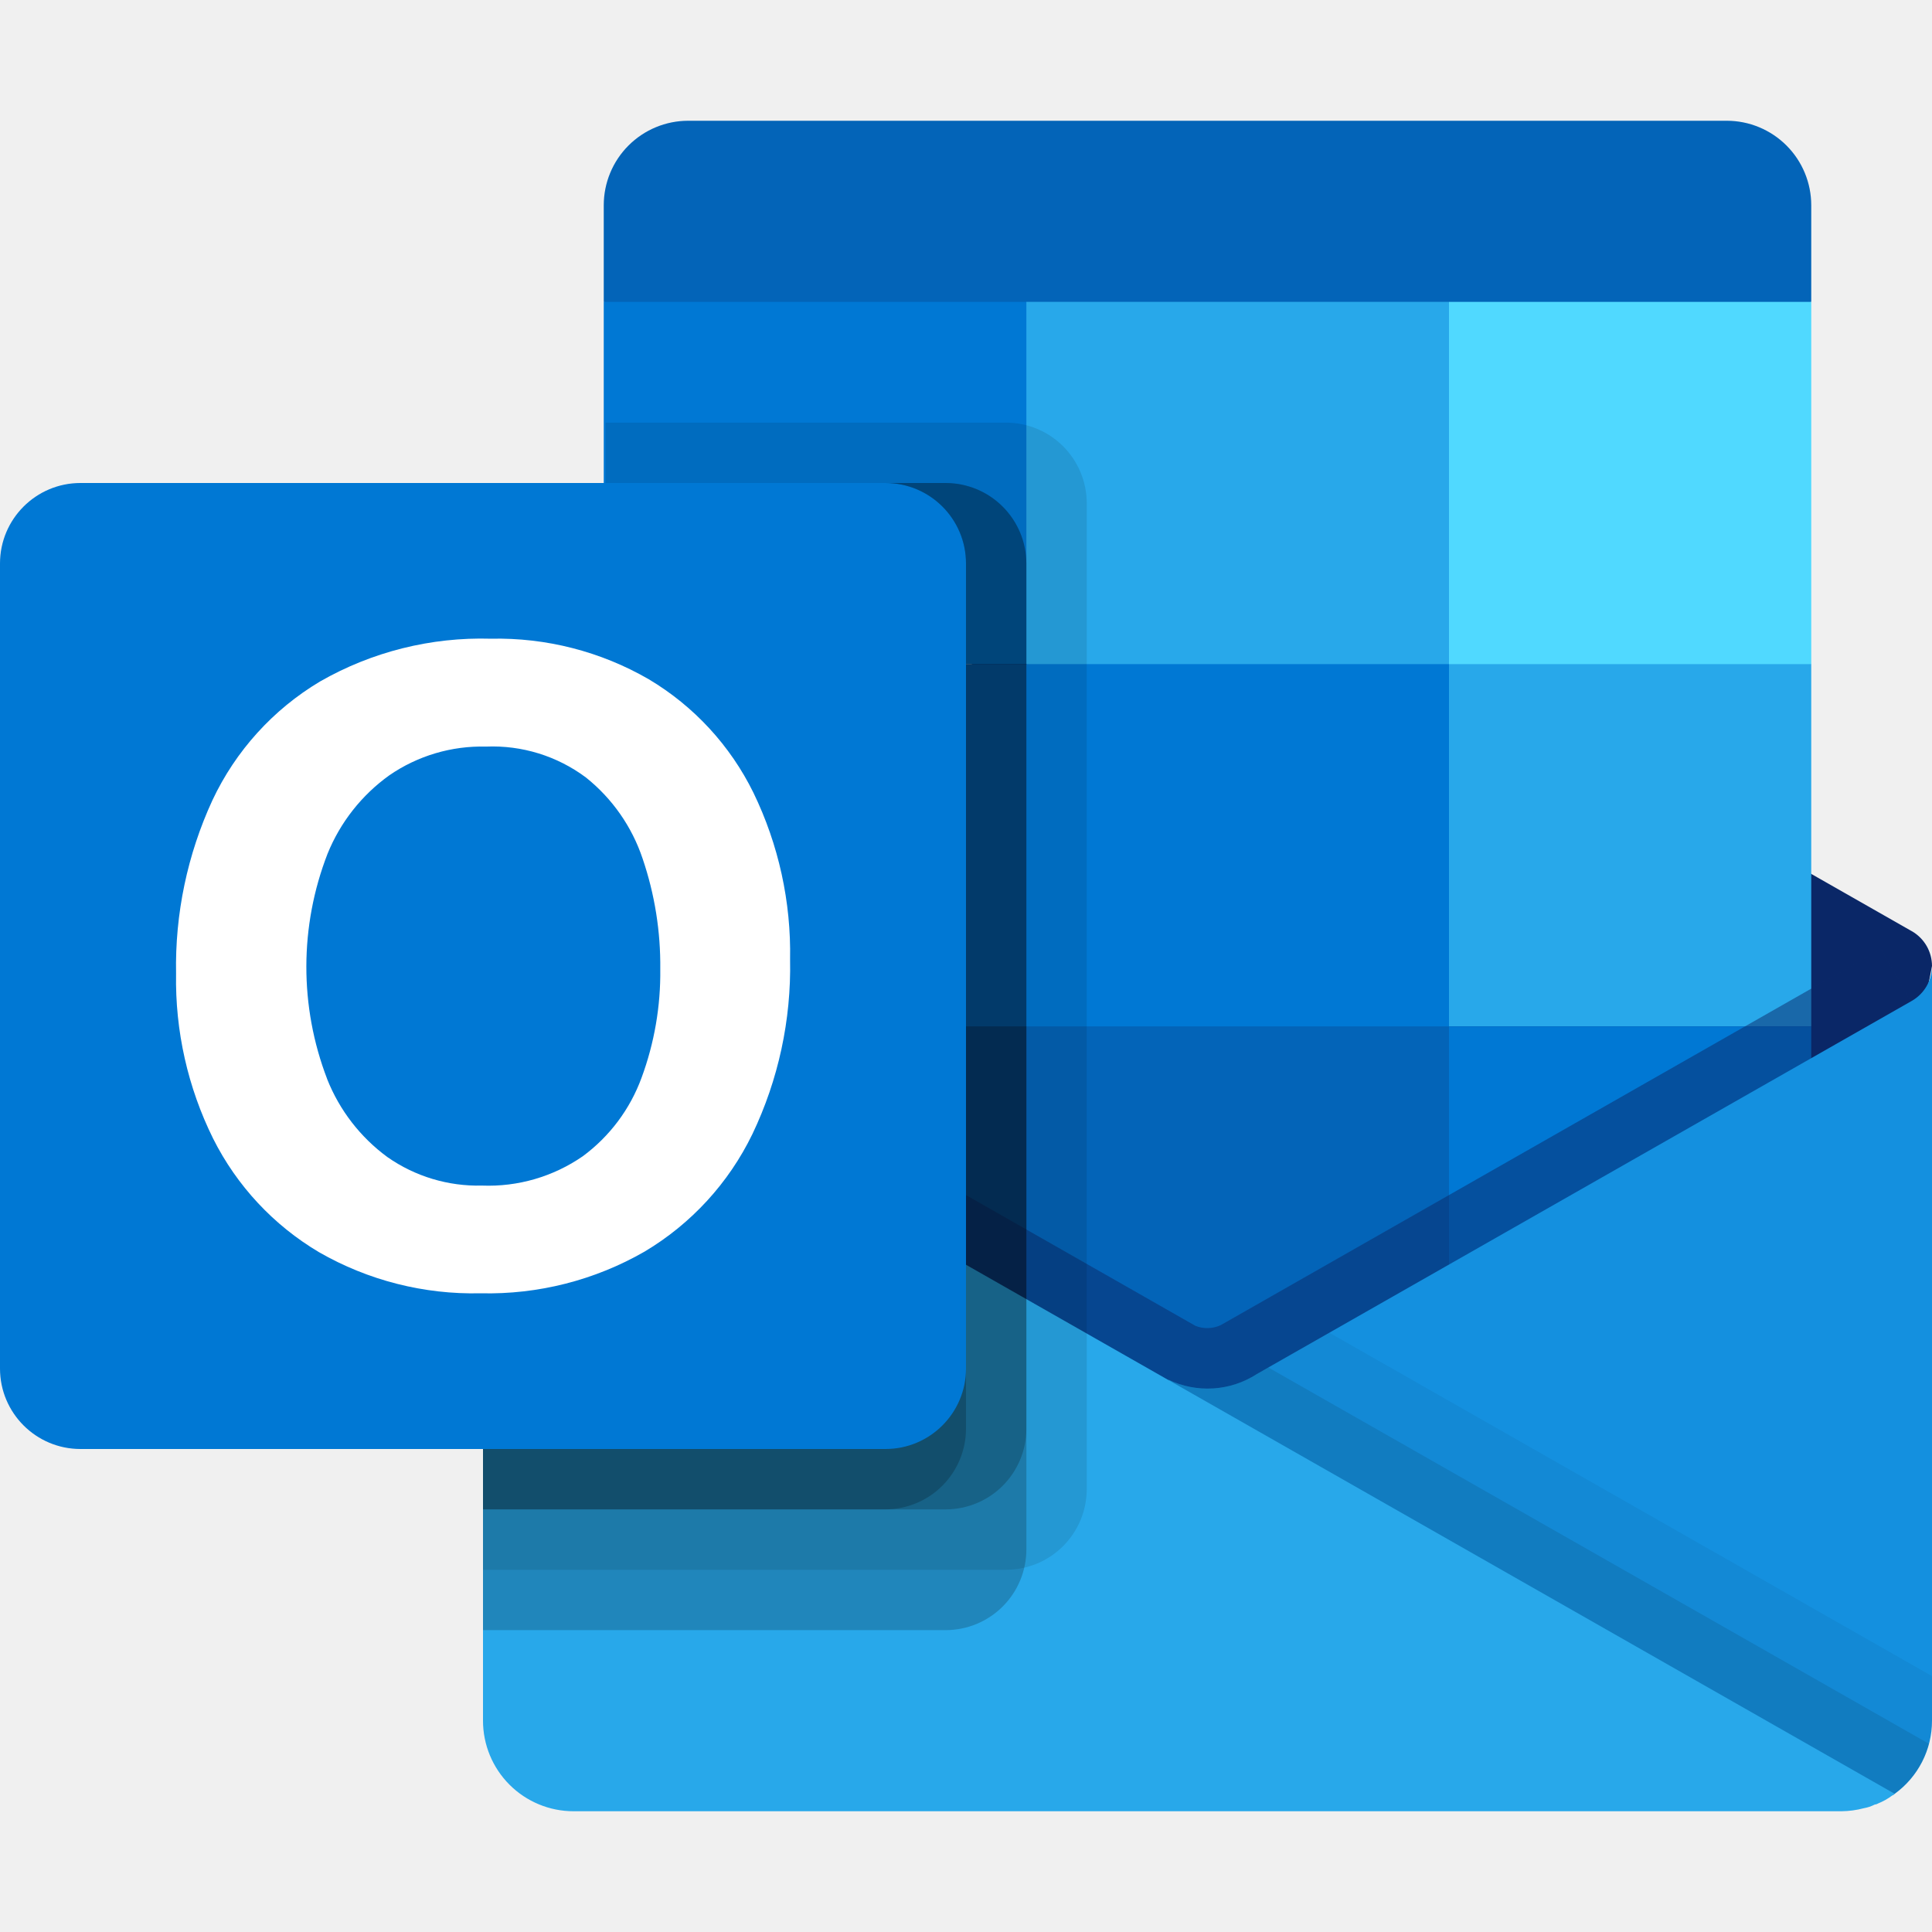
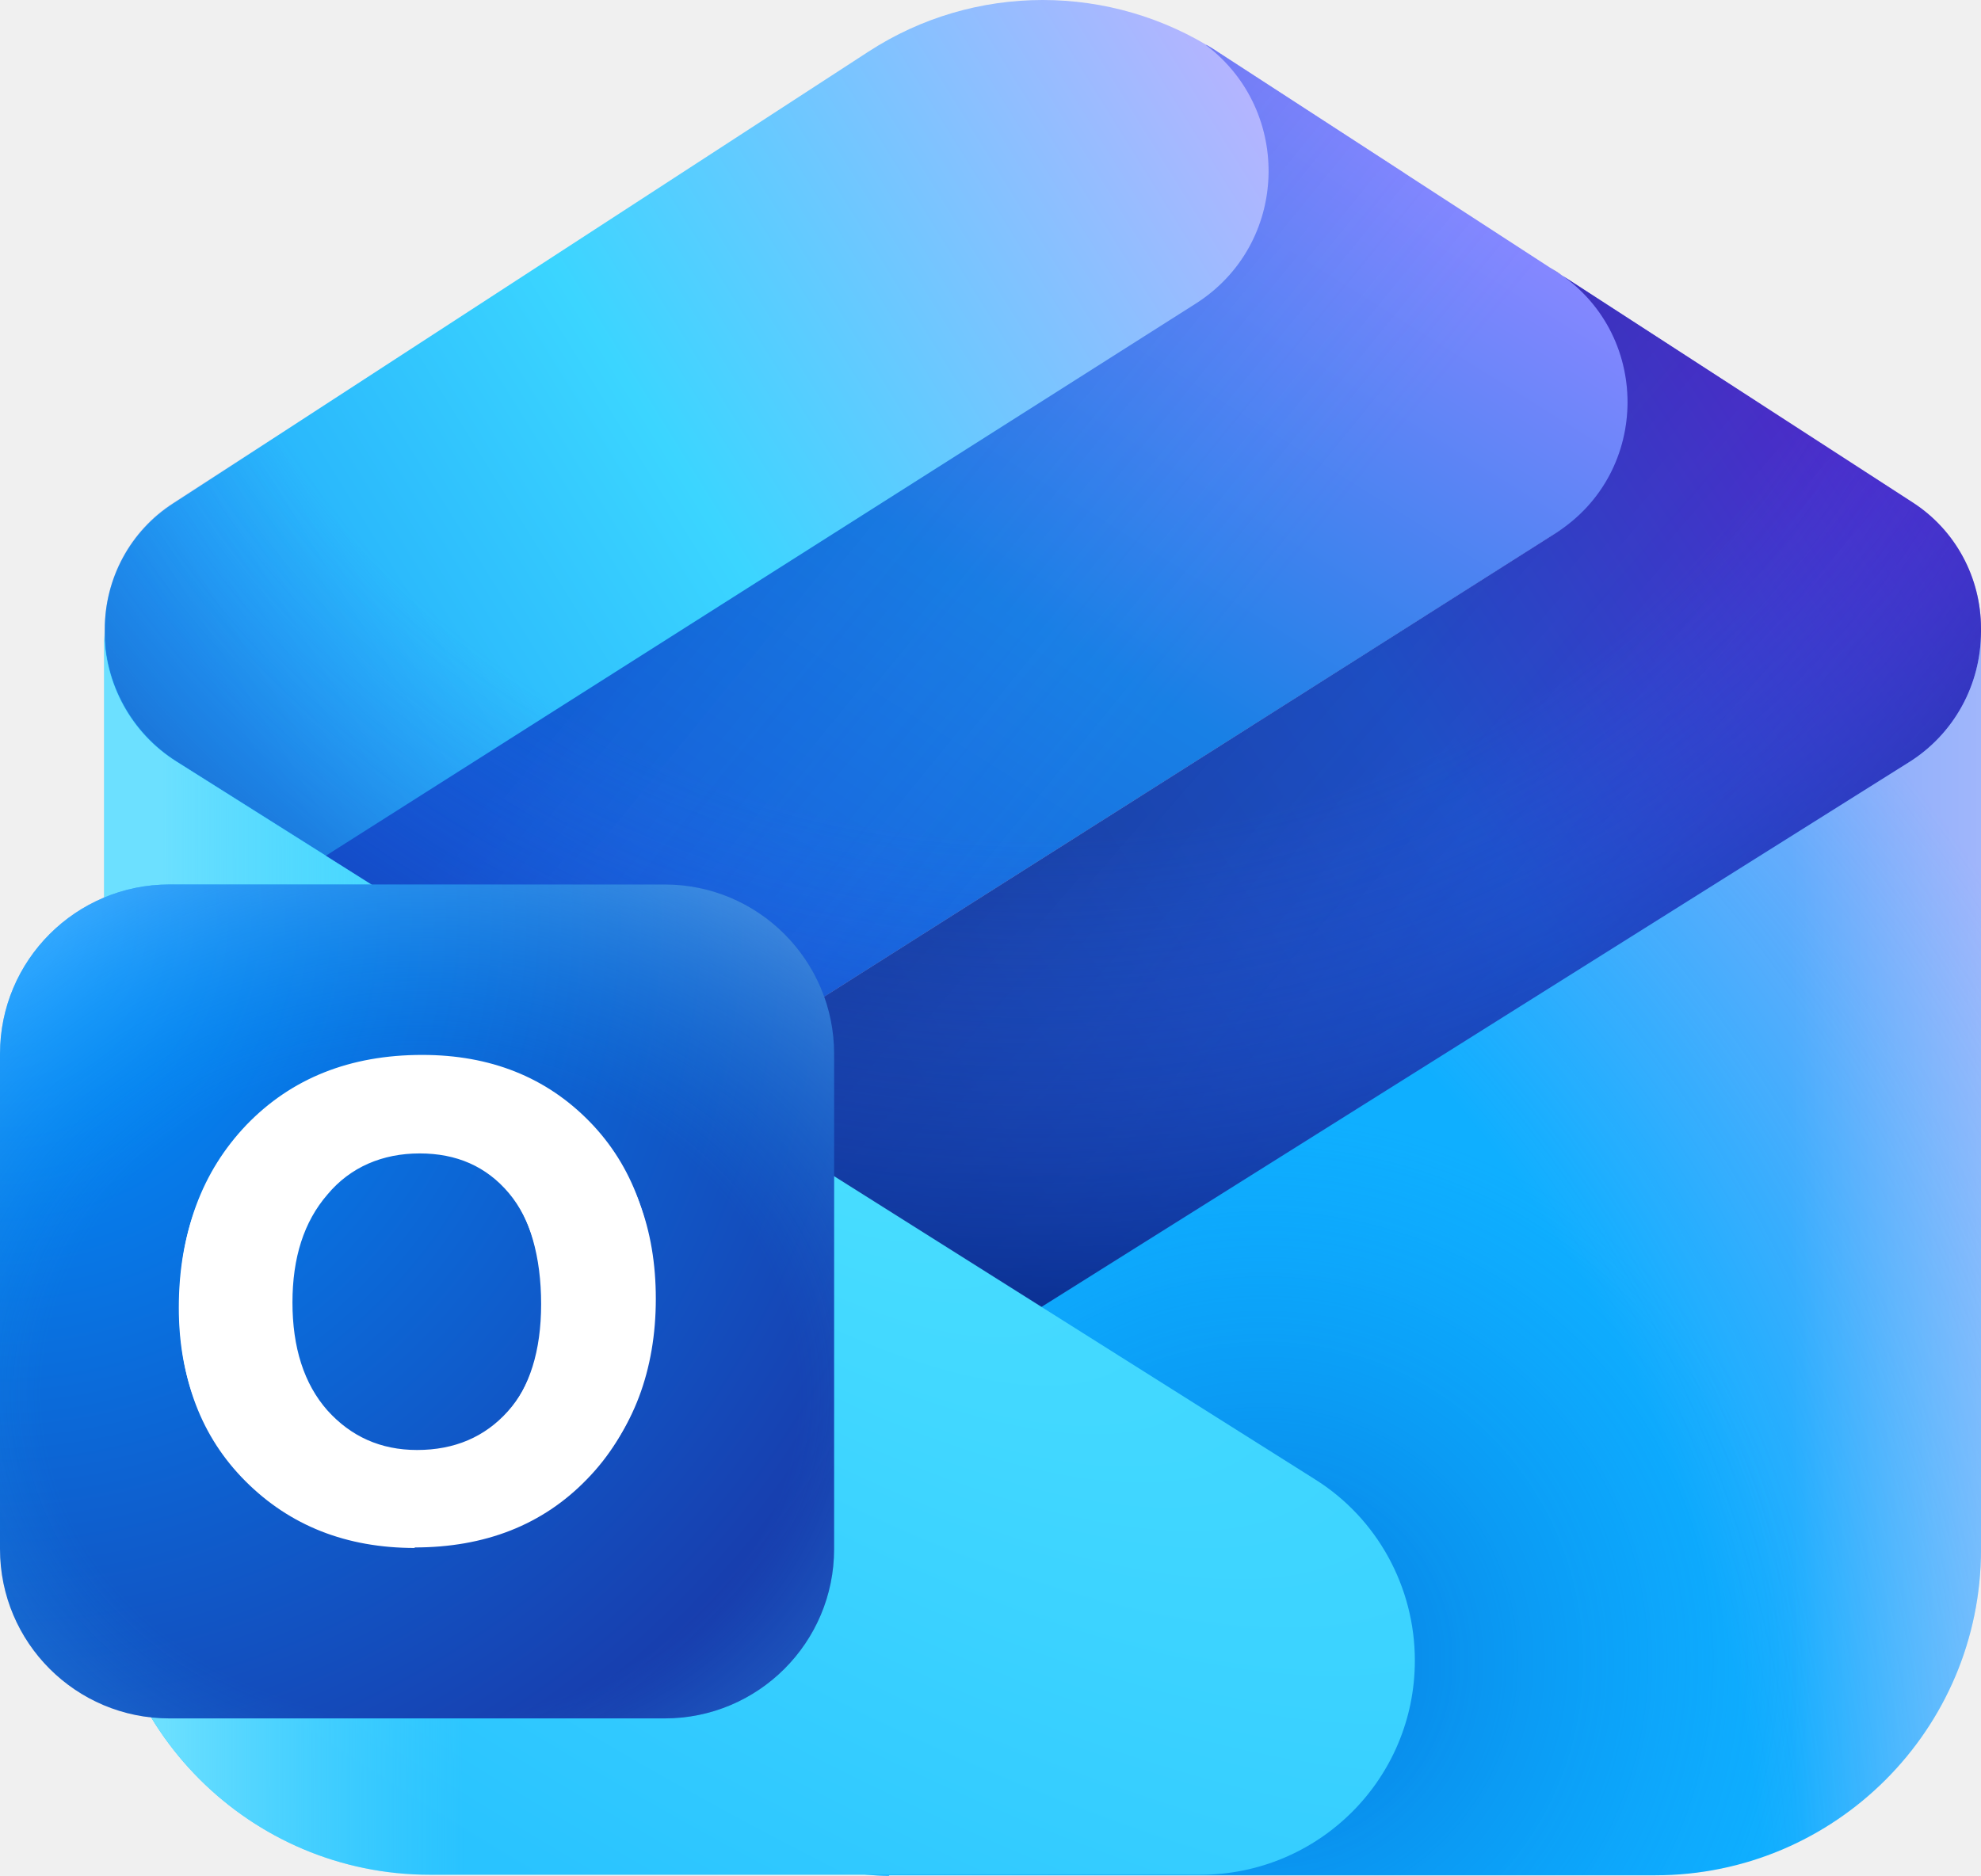
- <svg xmlns="http://www.w3.org/2000/svg" width="2000" height="2000" viewBox="0 0 2000 2000" fill="none">
-   <path d="M1787.5 125H712.499C689.292 125 667.037 134.219 650.627 150.628C634.218 167.038 624.999 189.293 624.999 212.5V312.5L1230.62 499.999L1875 312.5V212.5C1875 189.293 1865.78 167.038 1849.37 150.628C1832.96 134.219 1810.7 125 1787.5 125V125Z" fill="#0364B8" />
-   <path d="M1978.12 1087.81C1987.27 1059.04 1994.58 1029.71 2000 1000C1999.99 992.7 1998.07 985.53 1994.42 979.21C1990.76 972.89 1985.51 967.644 1979.18 964V964L1978.37 963.563L1300.75 577.501C1297.83 575.591 1294.81 573.859 1291.69 572.313C1278.75 565.859 1264.49 562.499 1250.03 562.499C1235.57 562.499 1221.31 565.859 1208.37 572.313C1205.25 573.859 1202.22 575.591 1199.31 577.501L521.874 963.375L521.124 963.813C514.717 967.438 509.387 972.697 505.676 979.054C501.965 985.411 500.006 992.639 499.999 1000C505.415 1029.71 512.721 1059.04 521.874 1087.81L1240.12 1613.19L1978.12 1087.81Z" fill="#0A2767" />
-   <path d="M1500 312.5H1062.5L936.187 499.999L1062.5 687.499L1500 1062.5H1875V687.499L1500 312.5Z" fill="#28A8EA" />
-   <path d="M1062.5 312.5H624.999V687.499H1062.5V312.5Z" fill="#0078D4" />
-   <path d="M1875 312.5H1500V687.499H1875V312.5Z" fill="#50D9FF" />
-   <path d="M1500 1062.5L1062.5 687.499H624.999V1062.5L1062.5 1437.5L1739.5 1548L1500 1062.5Z" fill="#0364B8" />
-   <path d="M1500 687.499H1062.5V1062.5H1500V687.499Z" fill="#0078D4" />
-   <path d="M1062.5 1062.5H624.999V1437.5H1062.5V1062.5Z" fill="#064A8C" />
-   <path d="M1875 1062.5H1500V1437.5H1875V1062.5Z" fill="#0078D4" />
-   <path opacity="0.5" d="M1261.93 1576.12L524.993 1038.56L556.243 984.25C556.243 984.25 1227.3 1366.75 1237.49 1372.5C1241.69 1374.18 1246.18 1374.98 1250.7 1374.85C1255.21 1374.72 1259.65 1373.67 1263.74 1371.75L1947.05 982.375L1978.3 1036.69L1261.93 1576.12Z" fill="#0A2767" />
-   <path d="M1979.19 1036.06L1978.31 1036.56L1300.75 1422.56C1287.29 1431.22 1271.84 1436.29 1255.87 1437.28C1239.89 1438.28 1223.93 1435.17 1209.5 1428.25L1445.38 1744.56L1961.25 1857.06C1973.26 1848.4 1983.03 1837.01 1989.77 1823.83C1996.51 1810.65 2000.01 1796.05 2000 1781.25V999.999C2000 1007.31 1998.08 1014.49 1994.43 1020.82C1990.77 1027.15 1985.52 1032.41 1979.19 1036.06V1036.06Z" fill="#1490DF" />
-   <path opacity="0.05" d="M2000 1781.25V1735.12L1376.06 1379.62L1300.75 1422.56C1287.29 1431.22 1271.84 1436.28 1255.87 1437.28C1239.89 1438.28 1223.93 1435.17 1209.5 1428.25L1445.38 1744.56L1961.25 1857.06C1973.26 1848.4 1983.03 1837.01 1989.77 1823.83C1996.51 1810.64 2000.01 1796.05 2000 1781.25Z" fill="black" />
-   <path opacity="0.1" d="M1996.88 1805.18L1312.95 1415.62L1300.45 1422.55C1286.99 1431.21 1271.53 1436.28 1255.56 1437.28C1239.59 1438.27 1223.63 1435.16 1209.2 1428.24L1445.07 1744.55L1960.95 1857.05C1978.56 1844.43 1991.26 1826.1 1996.88 1805.18Z" fill="black" />
-   <path d="M521.875 1036.87V1036.25H521.25L519.375 1035C513.405 1031.33 508.484 1026.18 505.089 1020.04C501.695 1013.91 499.942 1007.01 500 999.999V1781.25C500 1806.11 509.878 1829.96 527.459 1847.54C545.041 1865.12 568.886 1875 593.75 1875H1906.25C1914.06 1874.92 1921.83 1873.87 1929.37 1871.87C1933.29 1871.19 1937.08 1869.93 1940.62 1868.12C1941.95 1867.99 1943.23 1867.57 1944.37 1866.87C1949.49 1864.78 1954.32 1862.05 1958.75 1858.75C1960 1858.12 1960.62 1858.12 1961.25 1856.87L521.875 1036.87Z" fill="#28A8EA" />
-   <path opacity="0.1" d="M1125 1541.69V520.812C1124.93 498.736 1116.13 477.584 1100.52 461.974C1084.91 446.364 1063.76 437.565 1041.69 437.5H626.936V687.499V903.499L521.874 963.374L521.124 963.811C514.717 967.436 509.387 972.696 505.676 979.053C501.965 985.41 500.006 992.638 499.999 999.999V1625H1041.69C1063.76 1624.93 1084.91 1616.13 1100.52 1600.52C1116.13 1584.91 1124.93 1563.76 1125 1541.69V1541.69Z" fill="black" />
-   <path opacity="0.2" d="M1062.5 1604.19V583.312C1062.43 561.236 1053.63 540.084 1038.02 524.474C1022.41 508.864 1001.26 500.065 979.186 500H626.936V687.499V903.499L521.874 963.374L521.124 963.811C514.717 967.437 509.387 972.696 505.676 979.053C501.965 985.41 500.006 992.638 499.999 999.999V1687.5H979.186C1001.26 1687.43 1022.41 1678.63 1038.02 1663.02C1053.63 1647.41 1062.43 1626.26 1062.5 1604.19V1604.19Z" fill="black" />
-   <path opacity="0.2" d="M1062.5 1479.19V583.312C1062.43 561.236 1053.63 540.084 1038.02 524.474C1022.41 508.864 1001.26 500.065 979.186 500H626.936V687.499V903.499L521.874 963.374L521.124 963.811C514.717 967.437 509.387 972.696 505.676 979.053C501.965 985.41 500.006 992.638 499.999 999.999V1562.5H979.186C1001.26 1562.43 1022.41 1553.63 1038.02 1538.02C1053.63 1522.41 1062.43 1501.26 1062.5 1479.19V1479.19Z" fill="black" />
-   <path opacity="0.2" d="M999.998 1479.19V583.312C999.932 561.236 991.133 540.084 975.524 524.474C959.914 508.864 938.761 500.065 916.686 500H626.936V687.499V903.499L521.874 963.374L521.124 963.811C514.717 967.437 509.387 972.696 505.676 979.053C501.965 985.41 500.006 992.638 499.999 999.999V1562.5H916.686C938.761 1562.43 959.914 1553.63 975.524 1538.02C991.133 1522.41 999.932 1501.26 999.998 1479.19V1479.19Z" fill="black" />
-   <path d="M916.686 500H83.312C37.3 500 0 537.3 0 583.312V1416.69C0 1462.7 37.3 1500 83.312 1500H916.686C962.698 1500 999.998 1462.7 999.998 1416.69V583.312C999.998 537.3 962.698 500 916.686 500Z" fill="#0078D4" />
-   <path d="M219.888 828.432C243.928 777.267 282.713 734.456 331.263 705.495C384.992 674.717 446.181 659.382 508.075 661.183C565.414 659.93 621.995 674.459 671.637 703.183C718.352 731.013 755.98 771.811 779.949 820.62C806.036 874.408 819.035 933.601 817.887 993.37C819.163 1055.84 805.785 1117.75 778.824 1174.12C754.32 1224.64 715.558 1266.88 667.325 1295.62C615.76 1325.28 557.044 1340.22 497.575 1338.81C438.988 1340.2 381.141 1325.5 330.325 1296.31C283.244 1268.42 245.17 1227.59 220.638 1178.68C194.397 1125.67 181.238 1067.14 182.263 1007.99C181.091 946.068 193.954 884.679 219.888 828.432V828.432ZM338.638 1116.99C351.445 1149.3 373.108 1177.33 401.137 1197.87C429.765 1217.87 464.04 1228.18 498.95 1227.31C536.113 1228.75 572.741 1218.09 603.325 1196.93C631.115 1176.39 652.261 1148.14 664.137 1115.68C677.425 1079.68 683.992 1041.55 683.512 1003.18C683.947 964.34 677.776 925.706 665.262 888.932C654.223 855.835 633.84 826.639 606.575 804.87C576.783 782.614 540.229 771.312 503.075 772.87C467.443 771.956 432.436 782.349 403.075 802.557C374.477 823.033 352.283 851.209 339.075 883.807C309.978 958.742 309.822 1041.83 338.638 1116.87V1116.99Z" fill="white" />
+ <svg xmlns="http://www.w3.org/2000/svg" id="Layer_1" version="1.1" viewBox="0 0 38 35.98">
+   <defs>
+     <style>
+       .st0 {
+         fill: url(#linear-gradient1);
+       }
+ 
+       .st1 {
+         fill: url(#linear-gradient3);
+       }
+ 
+       .st2 {
+         fill: url(#linear-gradient6);
+       }
+ 
+       .st3 {
+         fill: url(#linear-gradient5);
+       }
+ 
+       .st4 {
+         fill: url(#radial-gradient);
+       }
+ 
+       .st5 {
+         fill: url(#linear-gradient);
+       }
+ 
+       .st6 {
+         fill: url(#radial-gradient1);
+         fill-opacity: .4;
+       }
+ 
+       .st7 {
+         fill: url(#radial-gradient5);
+       }
+ 
+       .st7, .st8 {
+         fill-opacity: .5;
+       }
+ 
+       .st8 {
+         fill: url(#radial-gradient2);
+       }
+ 
+       .st9 {
+         fill: #fff;
+       }
+ 
+       .st10 {
+         fill: url(#linear-gradient2);
+       }
+ 
+       .st10, .st11 {
+         fill-opacity: .2;
+       }
+ 
+       .st11 {
+         fill: url(#linear-gradient4);
+       }
+ 
+       .st12 {
+         fill: url(#radial-gradient3);
+       }
+ 
+       .st13 {
+         fill: url(#radial-gradient4);
+       }
+     </style>
+     <linearGradient id="linear-gradient" x1="4.1" y1="24.66" x2="25.04" y2="37.65" gradientTransform="translate(0 37.94) scale(1 -1)" gradientUnits="userSpaceOnUse">
+       <stop offset="0" stop-color="#20a7fa" />
+       <stop offset=".4" stop-color="#3bd5ff" />
+       <stop offset="1" stop-color="#c4b0ff" />
+     </linearGradient>
+     <linearGradient id="linear-gradient1" x1="13.7" y1="16.86" x2="25.36" y2="35.53" gradientTransform="translate(0 37.94) scale(1 -1)" gradientUnits="userSpaceOnUse">
+       <stop offset="0" stop-color="#165ad9" />
+       <stop offset=".5" stop-color="#1880e5" />
+       <stop offset="1" stop-color="#8587ff" />
+     </linearGradient>
+     <linearGradient id="linear-gradient2" x1="23.85" y1="19.57" x2="10.91" y2="30.12" gradientTransform="translate(0 37.94) scale(1 -1)" gradientUnits="userSpaceOnUse">
+       <stop offset=".24" stop-color="#448aff" stop-opacity="0" />
+       <stop offset=".79" stop-color="#0032b1" />
+     </linearGradient>
+     <linearGradient id="linear-gradient3" x1="17.17" y1="17.36" x2="37.63" y2="30.45" gradientTransform="translate(0 37.94) scale(1 -1)" gradientUnits="userSpaceOnUse">
+       <stop offset="0" stop-color="#1a43a6" />
+       <stop offset=".49" stop-color="#2052cb" />
+       <stop offset="1" stop-color="#5f20cb" />
+     </linearGradient>
+     <linearGradient id="linear-gradient4" x1="28" y1="16.16" x2="15.57" y2="26.92" gradientTransform="translate(0 37.94) scale(1 -1)" gradientUnits="userSpaceOnUse">
+       <stop offset="0" stop-color="#0045b9" stop-opacity="0" />
+       <stop offset=".67" stop-color="#0d1f69" />
+     </linearGradient>
+     <radialGradient id="radial-gradient" cx="-59" cy="42.09" fx="-59" fy="42.09" r="1" gradientTransform="translate(1250.15 -1592.37) rotate(-90) scale(27 -29.23)" gradientUnits="userSpaceOnUse">
+       <stop offset=".57" stop-color="#275ff0" stop-opacity="0" />
+       <stop offset=".99" stop-color="#002177" />
+     </radialGradient>
+     <linearGradient id="linear-gradient5" x1="38" y1="13.9" x2="19.85" y2="13.9" gradientTransform="translate(0 37.94) scale(1 -1)" gradientUnits="userSpaceOnUse">
+       <stop offset="0" stop-color="#4dc4ff" />
+       <stop offset=".2" stop-color="#0fafff" />
+     </linearGradient>
+     <radialGradient id="radial-gradient1" cx="-55.64" cy="40.61" fx="-55.64" fy="40.61" r="1" gradientTransform="translate(811.68 -91.08) rotate(-45) scale(11.57 -11.57)" gradientUnits="userSpaceOnUse">
+       <stop offset=".26" stop-color="#0060d1" />
+       <stop offset=".91" stop-color="#0383f1" stop-opacity="0" />
+     </radialGradient>
+     <radialGradient id="radial-gradient2" cx="-58.15" cy="42.74" fx="-58.15" fy="42.74" r="1" gradientTransform="translate(2599.2 -854.69) rotate(-52.66) scale(39.28 -35.52)" gradientUnits="userSpaceOnUse">
+       <stop offset=".73" stop-color="#f4a7f7" stop-opacity="0" />
+       <stop offset="1" stop-color="#f4a7f7" />
+     </radialGradient>
+     <radialGradient id="radial-gradient3" cx="-60.46" cy="44.83" fx="-60.46" fy="44.83" r="1" gradientTransform="translate(-2688.36 -256.75) rotate(123.34) scale(20.73 -53.79)" gradientUnits="userSpaceOnUse">
+       <stop offset="0" stop-color="#49deff" />
+       <stop offset=".72" stop-color="#29c3ff" />
+     </radialGradient>
+     <linearGradient id="linear-gradient6" x1="-.55" y1="13.89" x2="16.92" y2="13.91" gradientTransform="translate(0 37.94) scale(1 -1)" gradientUnits="userSpaceOnUse">
+       <stop offset=".21" stop-color="#6ce0ff" />
+       <stop offset=".54" stop-color="#50d5ff" stop-opacity="0" />
+     </linearGradient>
+     <radialGradient id="radial-gradient4" cx="-57.22" cy="45.88" fx="-57.22" fy="45.88" r="1" gradientTransform="translate(117.13 1557.8) rotate(46.92) scale(21.06 -21.06)" gradientUnits="userSpaceOnUse">
+       <stop offset=".04" stop-color="#0091ff" />
+       <stop offset=".92" stop-color="#183dad" />
+     </radialGradient>
+     <radialGradient id="radial-gradient5" cx="-59" cy="48.23" fx="-59" fy="48.23" r="1" gradientTransform="translate(-615.07 687.52) rotate(90) scale(11.2 -12.92)" gradientUnits="userSpaceOnUse">
+       <stop offset=".56" stop-color="#0fa5f7" stop-opacity="0" />
+       <stop offset="1" stop-color="#74c6ff" />
+     </radialGradient>
+   </defs>
+   <path class="st5" d="M26.93,3.32L3.98,17.87l-1.97-3.11v-2.68c0-.98.49-1.89,1.31-2.42L16.66.99c2.03-1.32,4.65-1.32,6.69,0l3.59,2.33Z" />
+   <path class="st0" d="M23.14.86c.07.04.14.08.21.13l10.41,6.76L7.94,24.11l-3.96-6.25L22.93,5.83c1.8-1.14,1.87-3.7.21-4.96Z" />
+   <path class="st10" d="M23.14.86c.07.04.14.08.21.13l10.41,6.76L7.94,24.11l-3.96-6.25L22.93,5.83c1.8-1.14,1.87-3.7.21-4.96Z" />
+   <path class="st1" d="M18.24,27.24l-10.3-3.13,21.9-13.88c1.84-1.17,1.84-3.86,0-5.03l-.1-.06.28.18,6.67,4.32c.82.53,1.31,1.44,1.31,2.42v2.6l-19.76,12.58Z" />
+   <path class="st11" d="M18.24,27.24l-10.3-3.13,21.9-13.88c1.84-1.17,1.84-3.86,0-5.03l-.1-.06.28.18,6.67,4.32c.82.53,1.31,1.44,1.31,2.42v2.6l-19.76,12.58Z" />
+   <path class="st4" d="M23.35.99c-2.03-1.32-4.65-1.32-6.69,0L3.32,9.65c-.82.53-1.31,1.44-1.31,2.42v.13c.03.98.55,1.88,1.38,2.41l16.59,10.46,16.63-10.44c.86-.54,1.39-1.49,1.39-2.51v2.54-2.6c0-.98-.49-1.89-1.31-2.42L23.35.99Z" />
+   <path class="st3" d="M17.05,35.98h14.7c3.45,0,6.25-2.8,6.25-6.25V12.12c0,1.02-.52,1.97-1.39,2.51l-21.86,13.73c-1.18.74-1.89,2.04-1.89,3.43,0,2.32,1.88,4.2,4.2,4.2Z" />
+   <path class="st6" d="M17.05,35.98h14.7c3.45,0,6.25-2.8,6.25-6.25V12.12c0,1.02-.52,1.97-1.39,2.51l-21.86,13.73c-1.18.74-1.89,2.04-1.89,3.43,0,2.32,1.88,4.2,4.2,4.2Z" />
+   <path class="st8" d="M17.05,35.98h14.7c3.45,0,6.25-2.8,6.25-6.25V12.12c0,1.02-.52,1.97-1.39,2.51l-21.86,13.73c-1.18.74-1.89,2.04-1.89,3.43,0,2.32,1.88,4.2,4.2,4.2Z" />
+   <path class="st12" d="M23.03,35.97h-14.78c-3.45,0-6.25-2.8-6.25-6.25V12.1c0,1.02.52,1.97,1.38,2.51l21.84,13.77c1.2.75,1.92,2.07,1.92,3.48,0,2.27-1.84,4.11-4.12,4.11Z" />
+   <path class="st2" d="M23.03,35.97h-14.78c-3.45,0-6.25-2.8-6.25-6.25V12.1c0,1.02.52,1.97,1.38,2.51l21.84,13.77c1.2.75,1.92,2.07,1.92,3.48,0,2.27-1.84,4.11-4.12,4.11Z" />
+   <rect class="st13" y="16.97" width="16" height="16" rx="3.25" ry="3.25" />
+   <rect class="st7" y="16.97" width="16" height="16" rx="3.25" ry="3.25" />
+   <path class="st9" d="M7.96,29.57c-1.32,0-2.41-.41-3.26-1.24-.85-.83-1.27-1.91-1.27-3.24,0-1.41.43-2.55,1.29-3.41.86-.87,1.99-1.3,3.39-1.3,1.32,0,2.39.42,3.22,1.25.83.83,1.25,1.93,1.25,3.29s-.43,2.53-1.29,3.38c-.86.85-1.97,1.28-3.32,1.28ZM8,27.82c.72,0,1.3-.25,1.74-.74.44-.49.66-1.18.66-2.05s-.21-1.63-.64-2.14c-.43-.51-1-.76-1.71-.76s-1.33.26-1.77.79c-.45.52-.67,1.21-.67,2.07s.22,1.56.67,2.07c.45.5,1.02.76,1.72.76Z" />
+   <path class="st9" d="M7.96,29.7c-1.32,0-2.4-.43-3.25-1.28-.85-.85-1.27-1.96-1.27-3.33,0-1.45.43-2.61,1.29-3.51.86-.89,1.98-1.34,3.37-1.34,1.31,0,2.38.43,3.21,1.28.83.85,1.24,1.98,1.24,3.38s-.43,2.6-1.29,3.48c-.85.88-1.96,1.31-3.31,1.31ZM7.99,27.89c.72,0,1.3-.25,1.73-.76.44-.51.66-1.21.66-2.11s-.21-1.67-.64-2.19-.99-.78-1.7-.78-1.32.27-1.77.81c-.45.54-.67,1.25-.67,2.13s.22,1.61.67,2.13c.45.52,1.02.78,1.72.78Z" />
</svg>
